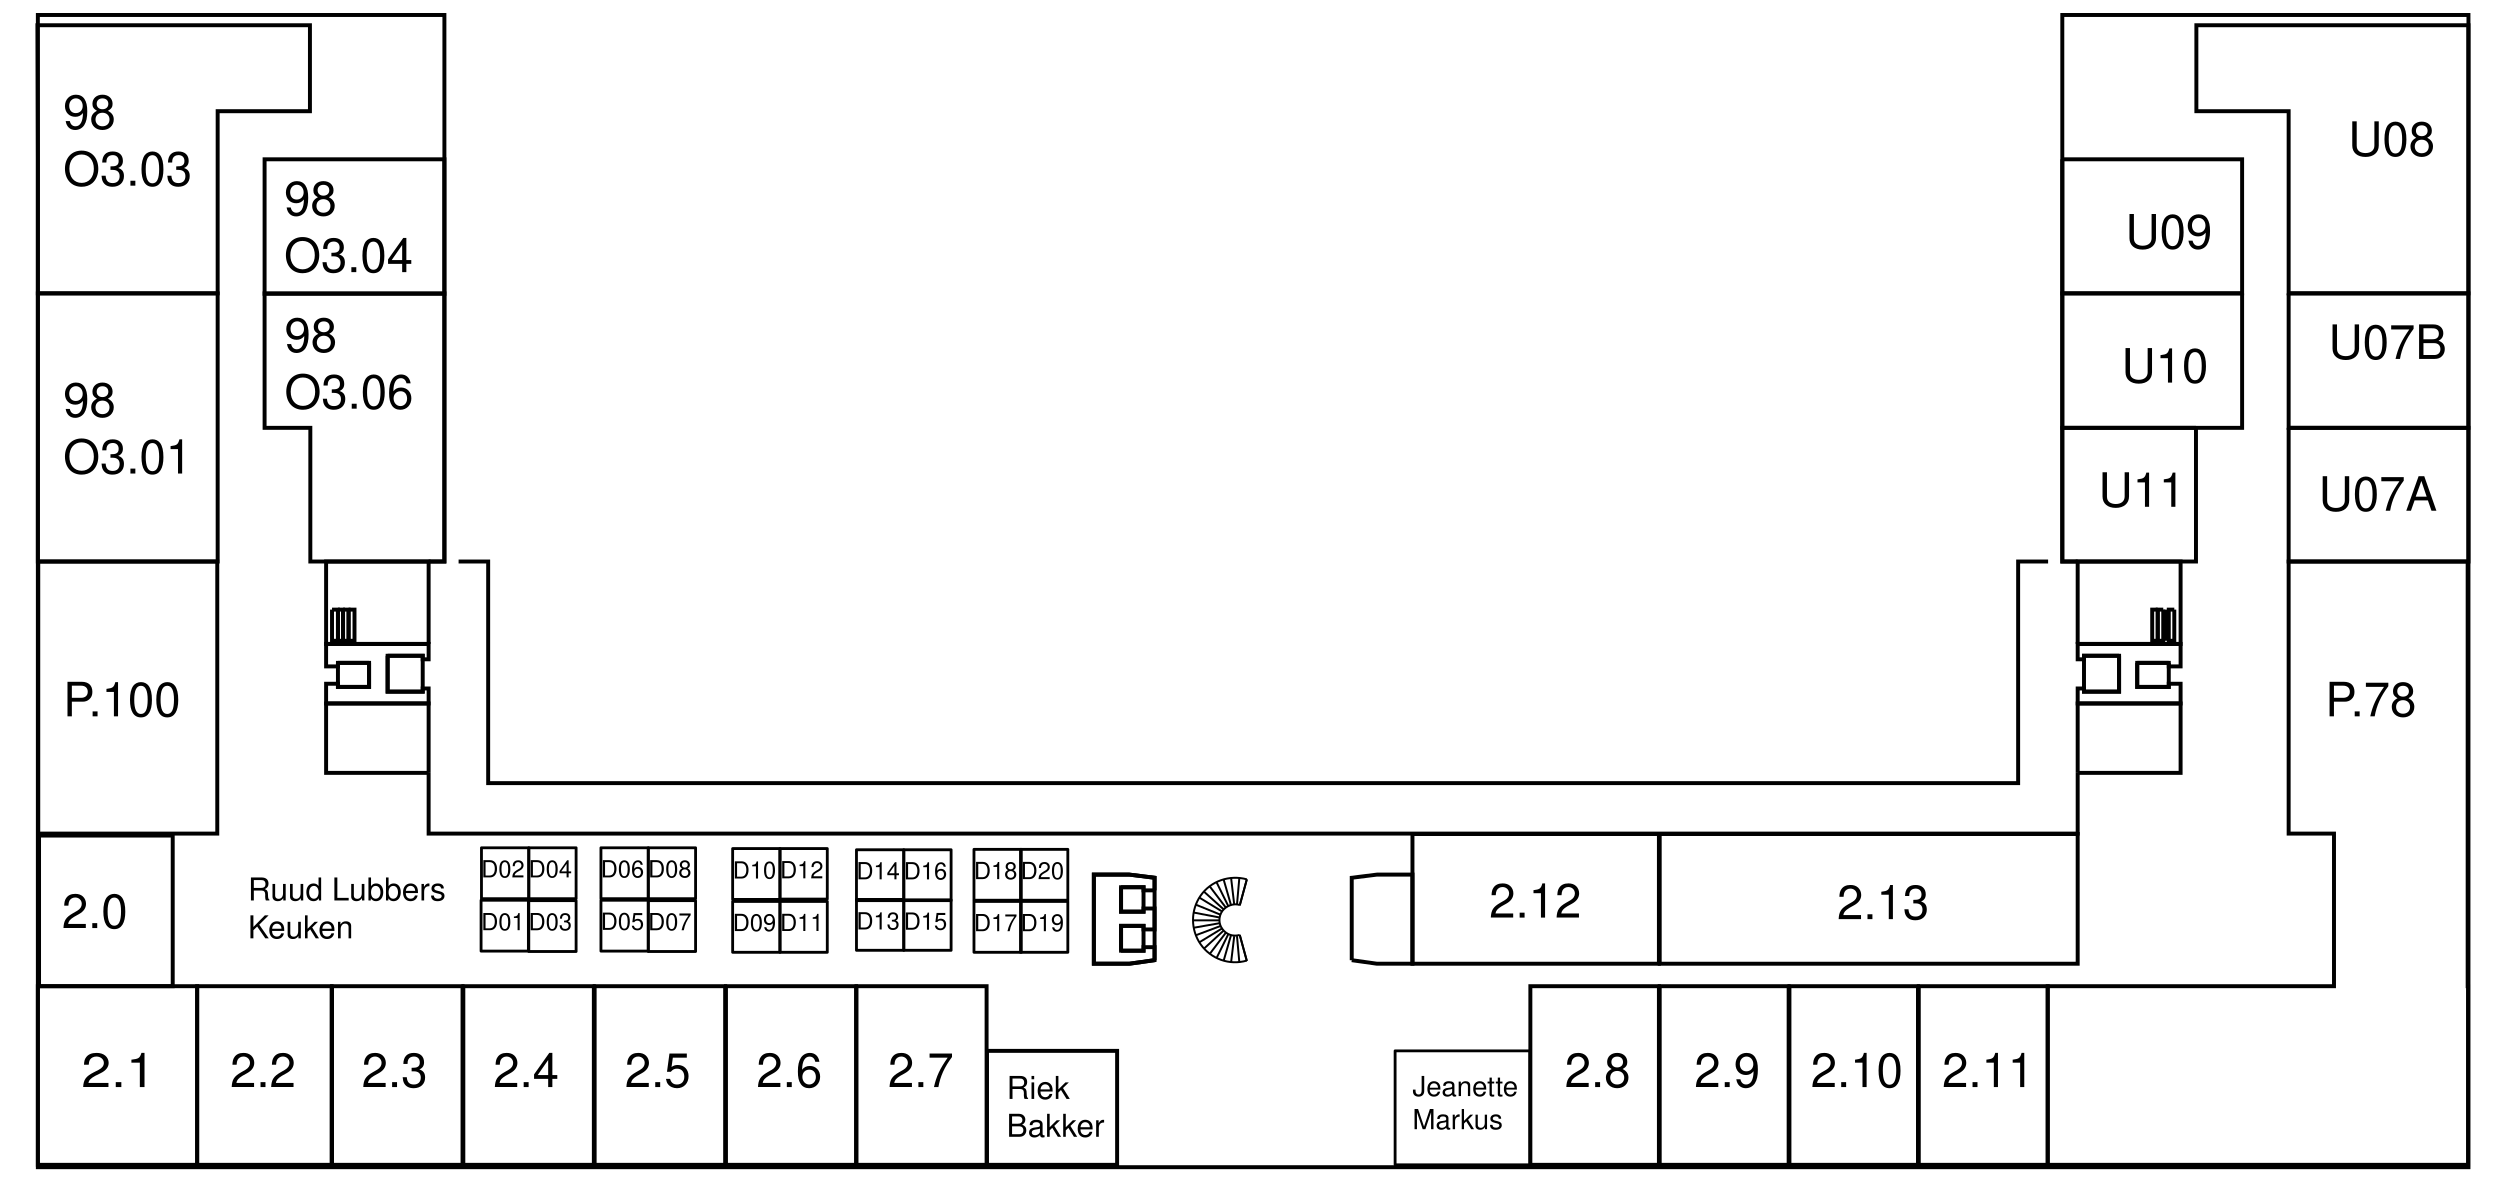
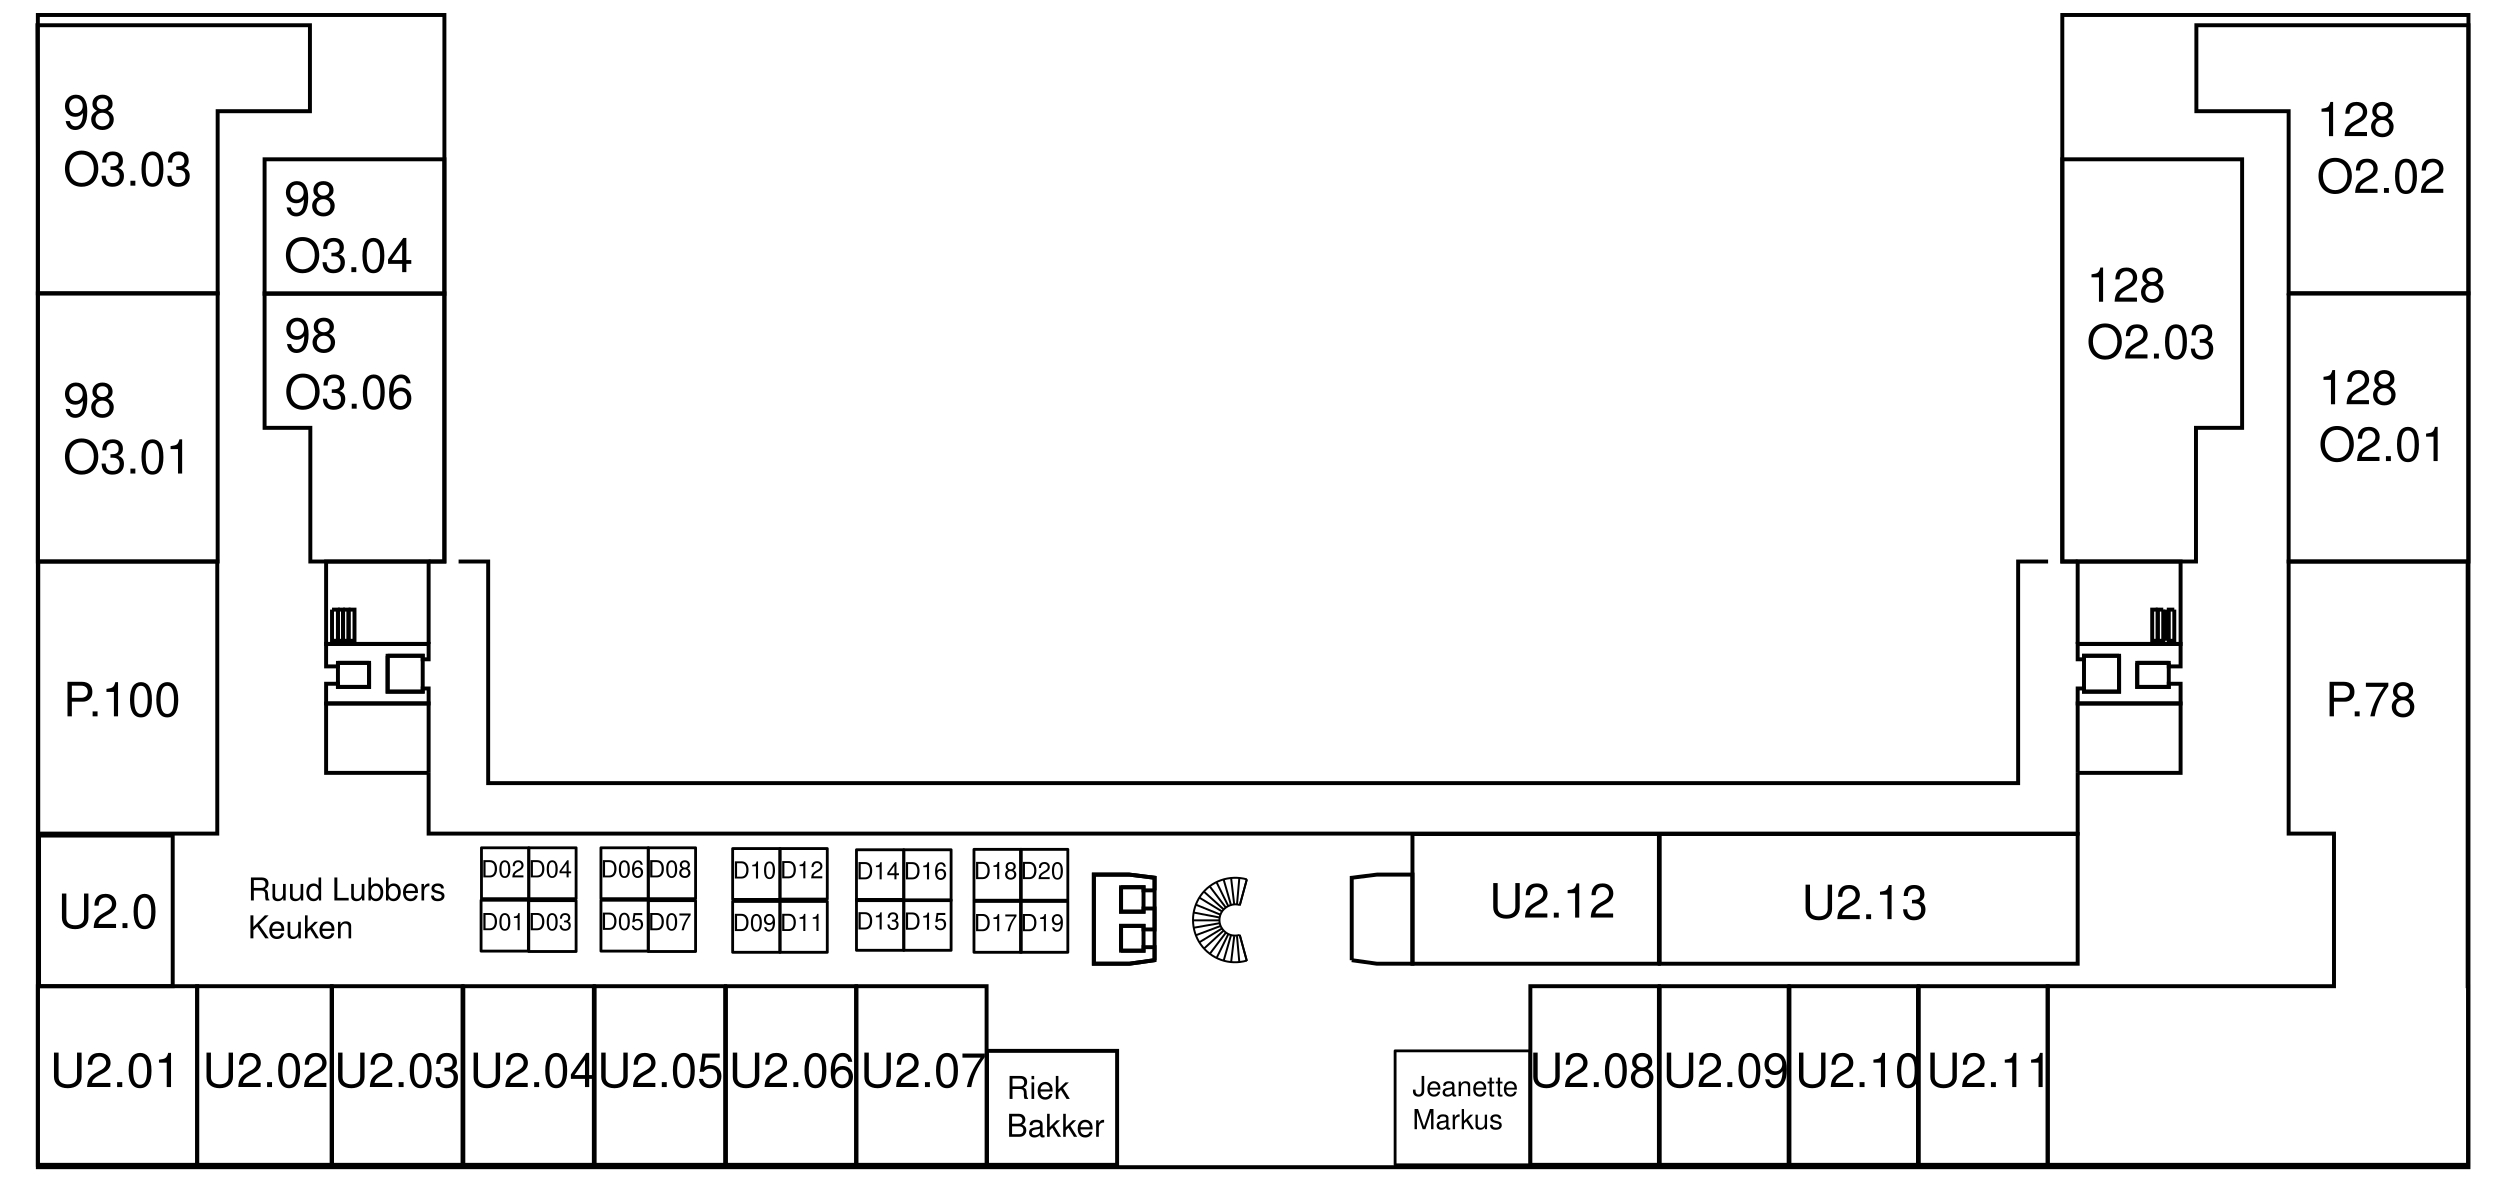
<svg xmlns="http://www.w3.org/2000/svg" version="1.1" id="Layer_1" x="0px" y="0px" viewBox="0 0 634 300" style="enable-background:new 0 0 634 300;" xml:space="preserve">
  <style type="text/css">
	.st0{fill:none;stroke:#000000;stroke-miterlimit:10;}
	.st1{fill:none;stroke:#000000;stroke-width:0.5;stroke-miterlimit:10;}
- 	.st2{font-family:'Helvetica';}
- 	.st3{font-size:12px;}
- 	.st4{display:none;}
- 	.st5{display:inline;}
- 	.st6{font-size:8px;}
- 	.st7{fill:none;}
- 	.st8{fill:none;stroke:#000000;stroke-width:0.72;stroke-linecap:round;stroke-linejoin:round;stroke-miterlimit:10;}
- 	.st9{font-size:6px;}
- 	.st10{font-size:7px;}
+ 	.st2{enable-background:new    ;}
+ 	.st3{font-family:'Helvetica';}
+ 	.st4{font-size:12px;}
+ 	.st5{display:none;}
+ 	.st6{display:inline;}
+ 	.st7{font-size:8px;}
+ 	.st8{fill:none;}
+ 	.st9{fill:none;stroke:#000000;stroke-width:0.72;stroke-linecap:round;stroke-linejoin:round;stroke-miterlimit:10;}
+ 	.st10{font-size:6px;}
+ 	.st11{font-size:7px;}
</style>
  <g id="outline">
    <polyline class="st0" points="551.4,154.6 550,154.6 550,162.5 551.4,162.5 551.4,154.6  " />
    <polyline points="550,154.6 548.6,154.6 548.6,162.5 550,162.5 550,154.6  " />
    <polyline class="st0" points="548.6,154.6 547.2,154.6 547.2,162.5 548.6,162.5 548.6,154.6  " />
    <polyline class="st0" points="547.2,154.6 545.8,154.6 545.8,162.5 547.2,162.5 547.2,154.6  " />
    <polyline class="st0" points="284.3,225 290,225 290,231.2 284.3,231.2 284.3,225  " />
    <polyline class="st0" points="542,168.1 550,168.1 550,174.2 542,174.2 542,168.1  " />
    <polyline class="st0" points="537.4,166.3 528.5,166.3 528.5,175.4 537.4,175.4 537.4,166.3  " />
    <line class="st1" x1="314.4" y1="229.6" x2="316.2" y2="223" />
    <line class="st1" x1="314.4" y1="237.1" x2="316.2" y2="243.7" />
    <line class="st1" x1="314.4" y1="229.6" x2="316.2" y2="223" />
    <line class="st1" x1="313.7" y1="229.4" x2="314.3" y2="222.6" />
    <line class="st1" x1="313" y1="229.4" x2="312.2" y2="222.6" />
    <line class="st1" x1="312.2" y1="229.6" x2="310.3" y2="223" />
    <line class="st1" x1="311.5" y1="229.8" x2="308.5" y2="223.7" />
    <line class="st1" x1="310.9" y1="230.2" x2="306.8" y2="224.8" />
    <line class="st1" x1="310.3" y1="230.6" x2="305.3" y2="226.1" />
    <line class="st1" x1="310" y1="231.2" x2="304.1" y2="227.6" />
    <line class="st1" x1="309.6" y1="232" x2="303.2" y2="229.4" />
    <line class="st1" x1="309.4" y1="232.7" x2="302.6" y2="231.4" />
    <line class="st1" x1="309.4" y1="233.4" x2="302.5" y2="233.4" />
    <line class="st1" x1="309.4" y1="234.1" x2="302.6" y2="235.3" />
    <line class="st1" x1="309.6" y1="234.8" x2="303.2" y2="237.2" />
    <line class="st1" x1="310" y1="235.4" x2="304.1" y2="239" />
    <line class="st1" x1="310.3" y1="236" x2="305.3" y2="240.6" />
    <line class="st1" x1="310.9" y1="236.5" x2="306.8" y2="241.9" />
    <line class="st1" x1="311.5" y1="236.9" x2="308.5" y2="243" />
    <line class="st1" x1="312.2" y1="237.1" x2="310.3" y2="243.7" />
    <line class="st1" x1="313" y1="237.4" x2="312.2" y2="244.1" />
    <line class="st1" x1="313.7" y1="237.4" x2="314.3" y2="244.1" />
    <line class="st1" x1="314.4" y1="237.1" x2="316.2" y2="243.7" />
    <path class="st1" d="M314.4,229.5c-1.6-0.5-3.4,0.2-4.4,1.5c-1,1.4-1,3.3,0,4.6c1,1.4,2.7,2,4.4,1.5" />
    <path class="st1" d="M316.2,223c-4.4-1.2-9.1,0.4-11.7,4.1s-2.6,8.7,0,12.4s7.3,5.4,11.7,4.1" />
    <polyline class="st0" points="342.8,243.5 349.2,244.4 358.2,244.4 358.2,221.8 349.2,221.8 342.8,222.6 342.8,243.5  " />
    <polyline class="st0" points="550,168.1 550,169 553,169 553,163.3 526.9,163.3 526.9,167.2 528.5,167.2 528.5,166.3 537.4,166.3    537.4,175.4 528.5,175.4 528.5,174.6 526.9,174.6 526.9,178.4 553,178.4 553,173.4 550,173.4 550,174.2 542,174.2 542,168.1    550,168.1  " />
    <polyline class="st0" points="284.3,241.1 290,241.1 290,234.8 284.3,234.8 284.3,241.1  " />
    <polyline class="st0" points="292.8,225.8 292.8,222.6 286.4,221.8 277.4,221.8 277.4,244.4 286.4,244.4 292.8,243.5 292.8,240.2    290,240.2 290,241.1 284.3,241.1 284.3,234.8 290,234.8 290,235.7 292.8,235.7 292.8,230.4 290,230.4 290,231.2 284.3,231.2    284.3,225 290,225 290,225.8 292.8,225.8  " />
    <polyline class="st0" points="526.9,196 553,196 553,178.4 526.9,178.4 526.9,196  " />
    <polyline class="st0" points="526.9,163.3 553,163.3 553,142.4 526.9,142.4 526.9,163.3  " />
    <polyline class="st0" points="84.2,154.6 85.7,154.6 85.7,162.5 84.2,162.5 84.2,154.6  " />
    <polyline class="st0" points="85.7,154.6 87,154.6 87,162.5 85.7,162.5 85.7,154.6  " />
    <polyline class="st0" points="87,154.6 88.4,154.6 88.4,162.5 87,162.5 87,154.6  " />
    <polyline class="st0" points="88.4,154.6 89.9,154.6 89.9,162.5 88.4,162.5 88.4,154.6  " />
    <polyline class="st0" points="93.6,168.1 85.7,168.1 85.7,174.2 93.6,174.2 93.6,168.1  " />
    <polyline class="st0" points="98.3,166.3 107.2,166.3 107.2,175.4 98.3,175.4 98.3,166.3  " />
    <polyline class="st0" points="292.8,243.5 286.4,244.4 277.4,244.4 277.4,221.8 286.4,221.8 292.8,222.6 292.8,243.5  " />
    <polyline class="st0" points="108.7,196 108.7,211.4 526.9,211.4 526.9,196  " />
    <polyline class="st0" points="85.7,168.1 85.7,169 82.7,169 82.7,163.3 108.7,163.3 108.7,167.2 107.2,167.2 107.2,166.3    98.3,166.3 98.3,175.4 107.2,175.4 107.2,174.6 108.7,174.6 108.7,178.4 82.7,178.4 82.7,173.4 85.7,173.4 85.7,174.2 93.6,174.2    93.6,168.1 85.7,168.1  " />
    <polyline class="st0" points="108.7,196 82.7,196 82.7,178.4 108.7,178.4 108.7,196  " />
    <polyline class="st0" points="108.7,163.3 82.7,163.3 82.7,142.4 108.7,142.4 108.7,163.3  " />
    <polyline class="st0" points="519.4,142.4 511.8,142.4 511.8,198.6 123.8,198.6 123.8,142.4 116.3,142.4  " />
    <polyline class="st0" points="526.9,142.4 523,142.4 523,3.8 626,3.8 626,296 9.6,296 9.6,3.8 112.7,3.8 112.7,142.4 108.7,142.4     " />
  </g>
-   <g id="F2U08">
+   <g id="F2128O202">
    <polygon class="st0" points="557,6.4 557,28.2 580.4,28.2 580.4,40.4 580.4,74.4 626,74.4 626,40.4 626,6.4  " />
-     <text transform="matrix(1 0 0 1 595.5195 39.5201)" class="st2 st3">U08</text>
-   </g>
-   <g id="F2U07" class="st4">
-     <g id="F2U7B_1_" class="st5">
+     <text transform="matrix(1 0 0 1 587.5195 34.5201)" class="st2">
+       <tspan x="0" y="0" class="st3 st4">128</tspan>
+       <tspan x="0" y="14.4" class="st3 st4">O2.02</tspan>
+     </text>
+   </g>
+   <g id="F2U07" class="st5">
+     <g id="F2U7B_1_" class="st6">
      <polyline class="st0" points="580.4,74.4 626,74.4 626,108.5 580.4,108.5 580.4,74.4   " />
-       <text transform="matrix(1 0 0 1 590.5195 91.0203)" class="st2 st3">U07B</text>
+       <text transform="matrix(1 0 0 1 590.5195 91.0203)" class="st3 st4">U07B</text>
    </g>
-     <g id="F2U7A_1_" class="st5">
+     <g id="F2U7A_1_" class="st6">
      <polyline class="st0" points="580.4,108.5 626,108.5 626,142.4 580.4,142.4 580.4,108.5   " />
-       <text transform="matrix(1 0 0 1 588.0195 129.5203)" class="st2 st3">U07A</text>
+       <text transform="matrix(1 0 0 1 588.0195 129.5203)" class="st3 st4">U07A</text>
    </g>
  </g>
-   <g id="F2U07B">
-     <polyline class="st0" points="580.4,74.4 626,74.4 626,108.5 580.4,108.5 580.4,74.4  " />
-     <text transform="matrix(1 0 0 1 590.5195 91.0203)" class="st2 st3">U07B</text>
-   </g>
-   <g id="F2U07A">
-     <polyline class="st0" points="580.4,108.5 626,108.5 626,142.4 580.4,142.4 580.4,108.5  " />
-     <text transform="matrix(1 0 0 1 588.0195 129.5203)" class="st2 st3">U07A</text>
-   </g>
-   <g id="F2U09">
-     <polyline class="st0" points="523,40.4 568.6,40.4 568.6,74.4 523,74.4 523,40.4  " />
-     <text transform="matrix(1 0 0 1 539.0195 63.0202)" class="st2 st3">U09</text>
-   </g>
-   <g id="F2U10">
-     <polyline class="st0" points="568.6,74.4 523,74.4 523,108.5 568.6,108.5 568.6,74.4  " />
-     <text transform="matrix(1 0 0 1 538.0195 97.0203)" class="st2 st3">U10</text>
-   </g>
-   <g id="F2U11">
-     <polyline class="st0" points="556.9,108.5 523,108.5 523,142.4 556.9,142.4 556.9,108.5  " />
-     <text transform="matrix(1 0 0 1 532.1865 128.5203)" class="st2 st3">U11</text>
+   <g id="F2128O201">
+     <polyline class="st0" points="580.4,74.4 626,74.4 626,142.4 580.4,142.4 580.4,74.4  " />
+     <text transform="matrix(1 0 0 1 588.0195 102.5203)" class="st2">
+       <tspan x="0" y="0" class="st3 st4">128</tspan>
+       <tspan x="0" y="14.4" class="st3 st4">O2.01</tspan>
+     </text>
+   </g>
+   <g id="F2128O203">
+     <polygon class="st0" points="523,40.4 523,74.4 523,108.5 523,142.4 556.9,142.4 556.9,108.5 568.6,108.5 568.6,74.4 568.6,40.4     " />
+     <text transform="matrix(1 0 0 1 529.1865 76.5203)" class="st2">
+       <tspan x="0" y="0" class="st3 st4">128</tspan>
+       <tspan x="0" y="14.4" class="st3 st4">O2.03</tspan>
+     </text>
  </g>
  <g id="F298O303">
    <polygon class="st0" points="9.5,6.4 9.6,40.4 9.6,74.4 55.2,74.4 55.2,40.4 55.2,28.2 78.6,28.2 78.6,6.4  " />
-     <text transform="matrix(1 0 0 1 16.02 32.6866)" class="st2 st3">98</text>
-     <text transform="matrix(1 0 0 1 16.02 47.0865)" class="st2 st3">O3.03</text>
+     <text transform="matrix(1 0 0 1 16.02 32.6866)" class="st3 st4">98</text>
+     <text transform="matrix(1 0 0 1 16.02 47.0865)" class="st3 st4">O3.03</text>
  </g>
  <g id="F298O301">
    <polygon class="st0" points="9.6,74.4 9.6,108.5 9.6,142.4 55.2,142.4 55.2,108.5 55.2,74.4  " />
-     <text transform="matrix(1 0 0 1 16.02 105.6867)" class="st2 st3">98</text>
-     <text transform="matrix(1 0 0 1 16.02 120.0867)" class="st2 st3">O3.01</text>
+     <text transform="matrix(1 0 0 1 16.02 105.6867)" class="st3 st4">98</text>
+     <text transform="matrix(1 0 0 1 16.02 120.0867)" class="st3 st4">O3.01</text>
  </g>
  <g id="F298O306">
    <polygon class="st0" points="67.1,74.4 67.1,74.4 67.1,108.5 78.7,108.5 78.7,142.4 112.7,142.4 112.7,108.5 112.7,74.4    112.7,74.4  " />
-     <text transform="matrix(1 0 0 1 72.1456 89.2383)" class="st2 st3">98</text>
-     <text transform="matrix(1 0 0 1 72.1456 103.6383)" class="st2 st3">O3.06</text>
-   </g>
-   <g id="F221">
+     <text transform="matrix(1 0 0 1 72.1456 89.2383)" class="st3 st4">98</text>
+     <text transform="matrix(1 0 0 1 72.1456 103.6383)" class="st3 st4">O3.06</text>
+   </g>
+   <g id="F2U201">
    <polygon class="st0" points="9.6,250.1 9.6,272.8 9.6,295.4 50,295.4 50,272.8 50,250.1  " />
-     <text transform="matrix(1.1309 0 0 1 20.6289 275.6865)" class="st2 st3">2.1</text>
-   </g>
-   <g id="F222">
+     <text transform="matrix(1.0421 0 0 1 12.6294 275.6865)" class="st3 st4">U2.01</text>
+   </g>
+   <g id="F2U22">
    <polygon class="st0" points="50,250.1 50,272.8 50,295.4 84.1,295.4 84.1,272.8 84.1,250.1  " />
-     <text id="_x32_.2" transform="matrix(1 0 0 1 58.353 275.6867)" class="st2 st3">2.2</text>
-   </g>
-   <g id="F223">
+     <text id="_x32_.2" transform="matrix(1 0 0 1 51.353 275.6867)" class="st3 st4">U2.02</text>
+   </g>
+   <g id="F2U203">
    <polygon class="st0" points="84.2,250.1 84.2,272.8 84.2,295.4 117.3,295.4 117.3,272.8 117.3,250.1  " />
-     <text id="_x32_.3" transform="matrix(1 0 0 1 91.7197 275.6867)" class="st2 st3">2.3</text>
-   </g>
-   <g id="F224">
+     <text id="_x32_.3" transform="matrix(1 0 0 1 84.7197 275.6867)" class="st3 st4">U2.03</text>
+   </g>
+   <g id="F2U204">
    <polygon class="st0" points="117.5,250.1 117.5,272.8 117.5,295.4 150.6,295.4 150.6,272.8 150.6,250.1  " />
-     <text id="_x32_.4" transform="matrix(1 0 0 1 125.0864 275.6867)" class="st2 st3">2.4</text>
-   </g>
-   <g id="F225">
+     <text id="_x32_.4" transform="matrix(1 0 0 1 119.0864 275.6867)" class="st3 st4">U2.04</text>
+   </g>
+   <g id="F2U205">
    <polygon class="st0" points="150.8,250.1 150.8,272.8 150.8,295.4 183.9,295.4 183.9,272.8 183.9,250.1  " />
-     <text id="_x32_.5" transform="matrix(1 0 0 1 158.4531 275.6867)" class="st2 st3">2.5</text>
-   </g>
-   <g id="F226">
+     <text id="_x32_.5" transform="matrix(1 0 0 1 151.4531 275.6867)" class="st3 st4">U2.05</text>
+   </g>
+   <g id="F2U206">
    <polygon class="st0" points="184.1,250.1 184.1,272.8 184.1,295.4 217.1,295.4 217.1,272.8 217.1,250.1  " />
-     <text id="_x32_.6" transform="matrix(1 0 0 1 191.8198 275.6867)" class="st2 st3">2.6</text>
-   </g>
-   <g id="F227">
+     <text id="_x32_.6" transform="matrix(1 0 0 1 184.8198 275.6867)" class="st3 st4">U2.06</text>
+   </g>
+   <g id="F2U207">
    <polygon class="st0" points="217.2,250.1 217.2,272.8 217.2,295.4 250.2,295.4 250.2,272.8 250.2,250.1  " />
-     <text id="_x32_.7" transform="matrix(1 0 0 1 225.1865 275.6867)" class="st2 st3">2.7</text>
+     <text id="_x32_.7" transform="matrix(1 0 0 1 218.1865 275.6867)" class="st3 st4">U2.07</text>
  </g>
  <g id="F2RB">
    <polygon class="st0" points="250.3,266.5 250.3,281 250.3,295.4 283.3,295.4 283.3,281 283.3,266.5  " />
-     <text transform="matrix(1 0 0 1 255.2865 278.6867)" class="st2 st6">Riek </text>
-     <text transform="matrix(1 0 0 1 255.2865 288.2867)" class="st2 st6">Bakker</text>
-   </g>
-   <g id="F228">
+     <text transform="matrix(1 0 0 1 255.2865 278.6867)" class="st3 st7">Riek </text>
+     <text transform="matrix(1 0 0 1 255.2865 288.2867)" class="st3 st7">Bakker</text>
+   </g>
+   <g id="F2U208">
    <polygon class="st0" points="388.1,250.1 388.1,272.8 388.1,295.4 420.7,295.4 420.7,272.8 420.7,250.1  " />
-     <text id="_x32_.8" transform="matrix(1 0 0 1 396.8115 275.6867)" class="st2 st3">2.8</text>
-   </g>
-   <g id="F2212">
+     <text id="_x32_.8" transform="matrix(1 0 0 1 387.8115 275.6867)" class="st3 st4">U2.08</text>
+   </g>
+   <g id="F2U212">
    <polygon class="st0" points="358.2,211.5 358.2,228 358.2,244.4 420.7,244.4 420.7,228 420.7,211.5  " />
-     <text id="_x32_.8_1_" transform="matrix(1 0 0 1 377.6654 232.7003)" class="st2 st3">2.12</text>
-   </g>
-   <g id="F2213">
+     <text id="_x32_.8_1_" transform="matrix(1 0 0 1 377.6654 232.7003)" class="st3 st4">U2.12</text>
+   </g>
+   <g id="F2U213">
    <polygon class="st0" points="526.9,211.5 420.9,211.5 420.9,228 420.9,244.4 526.9,244.4  " />
-     <text id="_x32_.8_2_" transform="matrix(1 0 0 1 465.8766 233.0998)" class="st2 st3">2.13</text>
-   </g>
-   <g id="F229">
+     <text id="_x32_.8_2_" transform="matrix(1 0 0 1 456.8766 233.0998)" class="st3 st4">U2.13</text>
+   </g>
+   <g id="F2U209">
    <polygon class="st0" points="420.9,250.1 420.9,272.8 420.9,295.4 453.6,295.4 453.6,272.8 453.6,250.1  " />
-     <text id="_x32_.9" transform="matrix(1 0 0 1 429.6787 275.6867)" class="st2 st3">2.9</text>
-   </g>
-   <g id="F2210">
+     <text id="_x32_.9" transform="matrix(1 0 0 1 421.6787 275.6867)" class="st3 st4">U2.09</text>
+   </g>
+   <g id="F2U210">
    <polygon class="st0" points="453.8,250.1 453.8,272.8 453.8,295.4 486.4,295.4 486.4,272.8 486.4,250.1  " />
-     <text id="_x32_.10" transform="matrix(1 0 0 1 459.2095 275.6867)" class="st2 st3">2.10</text>
-   </g>
-   <g id="F2211">
+     <text id="_x32_.10" transform="matrix(1 0 0 1 455.2095 275.6867)" class="st3 st4">U2.10</text>
+   </g>
+   <g id="F2U211">
    <polygon class="st0" points="486.6,250.1 486.6,272.8 486.6,295.4 519.3,295.4 519.3,272.8 519.3,250.1  " />
-     <text id="_x32_.11" transform="matrix(1 0 0 1 492.519 275.6867)" class="st2 st3">2.11</text>
+     <text id="_x32_.11" transform="matrix(1 0 0 1 488.519 275.6867)" class="st3 st4">U2.11</text>
  </g>
  <g id="F2P78">
    <polygon class="st0" points="519.3,295.4 585,295.4 625.9,295.4 625.9,272.8 625.9,250.1 625.8,250.1 625.8,230.5 625.8,211.4    625.8,210.8 625.8,177.1 625.8,142.4 580.4,142.4 580.4,177.1 580.4,211.4 591.9,211.4 591.9,230.5 591.9,250.1 585,250.1    519.3,250.1  " />
-     <text id="_x32_.15_2_" transform="matrix(1 0 0 1 589.6865 181.6537)" class="st2 st3">P.78</text>
-   </g>
-   <g id="F220">
+     <text id="_x32_.15_2_" transform="matrix(1 0 0 1 589.6865 181.6537)" class="st3 st4">P.78</text>
+   </g>
+   <g id="F2U20">
    <polygon class="st0" points="9.9,211.9 9.9,231.1 9.9,250.1 43.8,250.1 43.8,231.1 43.8,211.9  " />
-     <text id="_x32_.15_1_" transform="matrix(1 0 0 1 15.6865 235.3538)" class="st2 st3">2.0</text>
+     <text id="_x32_.15_1_" transform="matrix(1 0 0 1 14.6865 235.3538)" class="st3 st4">U2.0</text>
  </g>
  <g id="F2RL">
-     <polygon class="st7" points="55.1,211.9 55.1,231.1 55.1,250.1 117.5,250.1 117.5,231.1 117.5,211.9  " />
-     <text transform="matrix(1 0 0 1 62.8865 228.3538)" class="st2 st6">Ruud Lubbers</text>
-     <text transform="matrix(1 0 0 1 62.8865 237.9538)" class="st2 st6">Keuken</text>
+     <polygon class="st8" points="55.1,211.9 55.1,231.1 55.1,250.1 117.5,250.1 117.5,231.1 117.5,211.9  " />
+     <text transform="matrix(1 0 0 1 62.8865 228.3538)" class="st3 st7">Ruud Lubbers</text>
+     <text transform="matrix(1 0 0 1 62.8865 237.9538)" class="st3 st7">Keuken</text>
  </g>
  <g id="F2D01">
-     <polyline class="st8" points="122,228.3 134,228.3 134,241.2 122,241.2 122,228.3  " />
-     <text transform="matrix(1 0 0 1 122.0437 235.9047)" class="st2 st9">D01</text>
+     <polyline class="st9" points="122,228.3 134,228.3 134,241.2 122,241.2 122,228.3  " />
+     <text transform="matrix(1 0 0 1 122.0437 235.9047)" class="st3 st10">D01</text>
  </g>
  <g id="F2D04">
-     <polyline class="st8" points="134.1,215 146.1,215 146.1,227.9 134.1,227.9 134.1,215  " />
-     <text transform="matrix(1 0 0 1 134.053 222.512)" class="st2 st9">D04</text>
+     <polyline class="st9" points="134.1,215 146.1,215 146.1,227.9 134.1,227.9 134.1,215  " />
+     <text transform="matrix(1 0 0 1 134.053 222.512)" class="st3 st10">D04</text>
  </g>
  <g id="F2D02">
-     <polyline class="st8" points="122.1,215 134.1,215 134.1,227.9 122.1,227.9 122.1,215  " />
-     <text transform="matrix(1 0 0 1 122.0437 222.512)" class="st2 st9">D02</text>
+     <polyline class="st9" points="122.1,215 134.1,215 134.1,227.9 122.1,227.9 122.1,215  " />
+     <text transform="matrix(1 0 0 1 122.0437 222.512)" class="st3 st10">D02</text>
  </g>
  <g id="F2D05">
-     <polyline class="st8" points="152.4,228.3 164.4,228.3 164.4,241.2 152.4,241.2 152.4,228.3  " />
-     <text transform="matrix(1 0 0 1 152.344 235.8083)" class="st2 st9">D05</text>
+     <polyline class="st9" points="152.4,228.3 164.4,228.3 164.4,241.2 152.4,241.2 152.4,228.3  " />
+     <text transform="matrix(1 0 0 1 152.344 235.8083)" class="st3 st10">D05</text>
  </g>
  <g id="F2D03">
-     <polyline class="st8" points="134.1,228.4 146.1,228.4 146.1,241.3 134.1,241.3 134.1,228.4  " />
-     <text transform="matrix(1 0 0 1 134.0498 235.9084)" class="st2 st9">D03</text>
+     <polyline class="st9" points="134.1,228.4 146.1,228.4 146.1,241.3 134.1,241.3 134.1,228.4  " />
+     <text transform="matrix(1 0 0 1 134.0498 235.9084)" class="st3 st10">D03</text>
  </g>
  <g id="F2D06">
-     <polyline class="st8" points="152.4,215 164.4,215 164.4,227.9 152.4,227.9 152.4,215  " />
-     <text transform="matrix(1 0 0 1 152.3469 222.512)" class="st2 st9">D06</text>
+     <polyline class="st9" points="152.4,215 164.4,215 164.4,227.9 152.4,227.9 152.4,215  " />
+     <text transform="matrix(1 0 0 1 152.3469 222.512)" class="st3 st10">D06</text>
  </g>
  <g id="F2D09">
-     <polyline class="st8" points="185.8,228.6 197.8,228.6 197.8,241.5 185.8,241.5 185.8,228.6  " />
-     <text transform="matrix(1 0 0 1 185.8242 236.1198)" class="st2 st9">D09</text>
+     <polyline class="st9" points="185.8,228.6 197.8,228.6 197.8,241.5 185.8,241.5 185.8,228.6  " />
+     <text transform="matrix(1 0 0 1 185.8242 236.1198)" class="st3 st10">D09</text>
  </g>
  <g id="F2D08">
-     <polyline class="st8" points="164.4,215 176.4,215 176.4,227.9 164.4,227.9 164.4,215  " />
-     <text transform="matrix(1 0 0 1 164.356 222.5121)" class="st2 st9">D08</text>
+     <polyline class="st9" points="164.4,215 176.4,215 176.4,227.9 164.4,227.9 164.4,215  " />
+     <text transform="matrix(1 0 0 1 164.356 222.5121)" class="st3 st10">D08</text>
  </g>
  <g id="F2D07">
-     <polyline class="st8" points="164.4,228.4 176.4,228.4 176.4,241.3 164.4,241.3 164.4,228.4  " />
-     <text transform="matrix(1 0 0 1 164.353 235.9086)" class="st2 st9">D07</text>
+     <polyline class="st9" points="164.4,228.4 176.4,228.4 176.4,241.3 164.4,241.3 164.4,228.4  " />
+     <text transform="matrix(1 0 0 1 164.353 235.9086)" class="st3 st10">D07</text>
  </g>
  <g id="F2D10">
-     <polyline class="st8" points="185.8,215.2 197.8,215.2 197.8,228.1 185.8,228.1 185.8,215.2  " />
-     <text transform="matrix(1 0 0 1 185.8271 222.8024)" class="st2 st9">D10</text>
+     <polyline class="st9" points="185.8,215.2 197.8,215.2 197.8,228.1 185.8,228.1 185.8,215.2  " />
+     <text transform="matrix(1 0 0 1 185.8271 222.8024)" class="st3 st10">D10</text>
  </g>
  <g id="F2D13">
-     <polyline class="st8" points="217.2,228.1 229.2,228.1 229.2,241 217.2,241 217.2,228.1  " />
-     <text transform="matrix(1 0 0 1 217.1865 235.707)" class="st2 st9">D13</text>
+     <polyline class="st9" points="217.2,228.1 229.2,228.1 229.2,241 217.2,241 217.2,228.1  " />
+     <text transform="matrix(1 0 0 1 217.1865 235.707)" class="st3 st10">D13</text>
  </g>
  <g id="F2D12">
-     <polyline class="st8" points="197.8,215.2 209.8,215.2 209.8,228 197.8,228 197.8,215.2  " />
-     <text transform="matrix(1 0 0 1 197.833 222.7402)" class="st2 st9">D12</text>
+     <polyline class="st9" points="197.8,215.2 209.8,215.2 209.8,228 197.8,228 197.8,215.2  " />
+     <text transform="matrix(1 0 0 1 197.833 222.7402)" class="st3 st10">D12</text>
  </g>
  <g id="F2D11">
-     <polyline class="st8" points="197.8,228.6 209.8,228.6 209.8,241.5 197.8,241.5 197.8,228.6  " />
-     <text transform="matrix(1 0 0 1 197.8301 236.1078)" class="st2 st9">D11</text>
+     <polyline class="st9" points="197.8,228.6 209.8,228.6 209.8,241.5 197.8,241.5 197.8,228.6  " />
+     <text transform="matrix(1 0 0 1 197.8301 236.1078)" class="st3 st10">D11</text>
  </g>
  <g id="F2D151617">
-     <polyline class="st8" points="229.2,228.2 241.2,228.2 241.2,241 229.2,241 229.2,228.2  " />
-     <text transform="matrix(1 0 0 1 229.1948 235.7731)" class="st2 st9">D15</text>
-     <polyline class="st8" points="247,228.6 259,228.6 259,241.5 247,241.5 247,228.6  " />
-     <text transform="matrix(1 0 0 1 246.9941 236.1576)" class="st2 st9">D17</text>
-     <polyline class="st8" points="229.2,215.5 241.2,215.5 241.2,228.4 229.2,228.4 229.2,215.5  " />
-     <text transform="matrix(1 0 0 1 229.1978 223.0104)" class="st2 st9">D16</text>
+     <polyline class="st9" points="229.2,228.2 241.2,228.2 241.2,241 229.2,241 229.2,228.2  " />
+     <text transform="matrix(1 0 0 1 229.1948 235.7731)" class="st3 st10">D15</text>
+     <polyline class="st9" points="247,228.6 259,228.6 259,241.5 247,241.5 247,228.6  " />
+     <text transform="matrix(1 0 0 1 246.9941 236.1576)" class="st3 st10">D17</text>
+     <polyline class="st9" points="229.2,215.5 241.2,215.5 241.2,228.4 229.2,228.4 229.2,215.5  " />
+     <text transform="matrix(1 0 0 1 229.1978 223.0104)" class="st3 st10">D16</text>
  </g>
  <g id="F2D14">
-     <polyline class="st8" points="217.2,215.5 229.2,215.5 229.2,228.4 217.2,228.4 217.2,215.5  " />
-     <text transform="matrix(1 0 0 1 217.189 222.9985)" class="st2 st9">D14</text>
+     <polyline class="st9" points="217.2,215.5 229.2,215.5 229.2,228.4 217.2,228.4 217.2,215.5  " />
+     <text transform="matrix(1 0 0 1 217.189 222.9985)" class="st3 st10">D14</text>
  </g>
  <g id="F2D19">
-     <polyline class="st8" points="258.8,228.6 270.8,228.6 270.8,241.5 258.8,241.5 258.8,228.6  " />
-     <text transform="matrix(1 0 0 1 258.8364 236.1576)" class="st2 st9">D19</text>
+     <polyline class="st9" points="258.8,228.6 270.8,228.6 270.8,241.5 258.8,241.5 258.8,228.6  " />
+     <text transform="matrix(1 0 0 1 258.8364 236.1576)" class="st3 st10">D19</text>
  </g>
  <g id="F2D20">
-     <polyline class="st8" points="258.8,215.4 270.8,215.4 270.8,228.3 258.8,228.3 258.8,215.4  " />
-     <text transform="matrix(1 0 0 1 258.8364 222.9484)" class="st2 st9">D20</text>
+     <polyline class="st9" points="258.8,215.4 270.8,215.4 270.8,228.3 258.8,228.3 258.8,215.4  " />
+     <text transform="matrix(1 0 0 1 258.8364 222.9484)" class="st3 st10">D20</text>
  </g>
  <g id="F2D18">
-     <polyline class="st8" points="247,215.4 259,215.4 259,228.3 247,228.3 247,215.4  " />
-     <text transform="matrix(1 0 0 1 246.9941 222.9484)" class="st2 st9">D18</text>
+     <polyline class="st9" points="247,215.4 259,215.4 259,228.3 247,228.3 247,215.4  " />
+     <text transform="matrix(1 0 0 1 246.9941 222.9484)" class="st3 st10">D18</text>
  </g>
  <g id="F298O304">
    <path class="st0" d="M78.7,142.4" />
    <polygon class="st0" points="112.7,74.5 112.7,74.4 112.7,40.4 67.1,40.4 67.1,74.4 67.1,74.5  " />
-     <text transform="matrix(1 0 0 1 72.0514 54.6055)" class="st2 st3">98</text>
-     <text transform="matrix(1 0 0 1 72.0514 69.0055)" class="st2 st3">O3.04</text>
+     <text transform="matrix(1 0 0 1 72.0514 54.6055)" class="st3 st4">98</text>
+     <text transform="matrix(1 0 0 1 72.0514 69.0055)" class="st3 st4">O3.04</text>
  </g>
  <g id="F2P100">
    <polygon class="st0" points="9.7,142.4 9.7,177.1 9.7,211.4 55.1,211.4 55.1,177.1 55.1,142.4  " />
-     <text id="_x32_.15_3_" transform="matrix(1 0 0 1 16.0203 181.6537)" class="st2 st3">P.100</text>
+     <text id="_x32_.15_3_" transform="matrix(1 0 0 1 16.0203 181.6537)" class="st3 st4">P.100</text>
  </g>
  <g id="F2JM">
-     <polyline class="st8" points="353.8,295.4 388,295.4 388,266.5 353.8,266.5 353.8,295.4  " />
-     <text transform="matrix(1 0 0 1 358.2002 277.9582)" class="st2 st10">Jeanette</text>
-     <text transform="matrix(1 0 0 1 358.2002 286.3582)" class="st2 st10">Markus</text>
+     <polyline class="st9" points="353.8,295.4 388,295.4 388,266.5 353.8,266.5 353.8,295.4  " />
+     <text transform="matrix(1 0 0 1 358.2002 277.9582)" class="st3 st11">Jeanette</text>
+     <text transform="matrix(1 0 0 1 358.2002 286.3582)" class="st3 st11">Markus</text>
  </g>
</svg>
